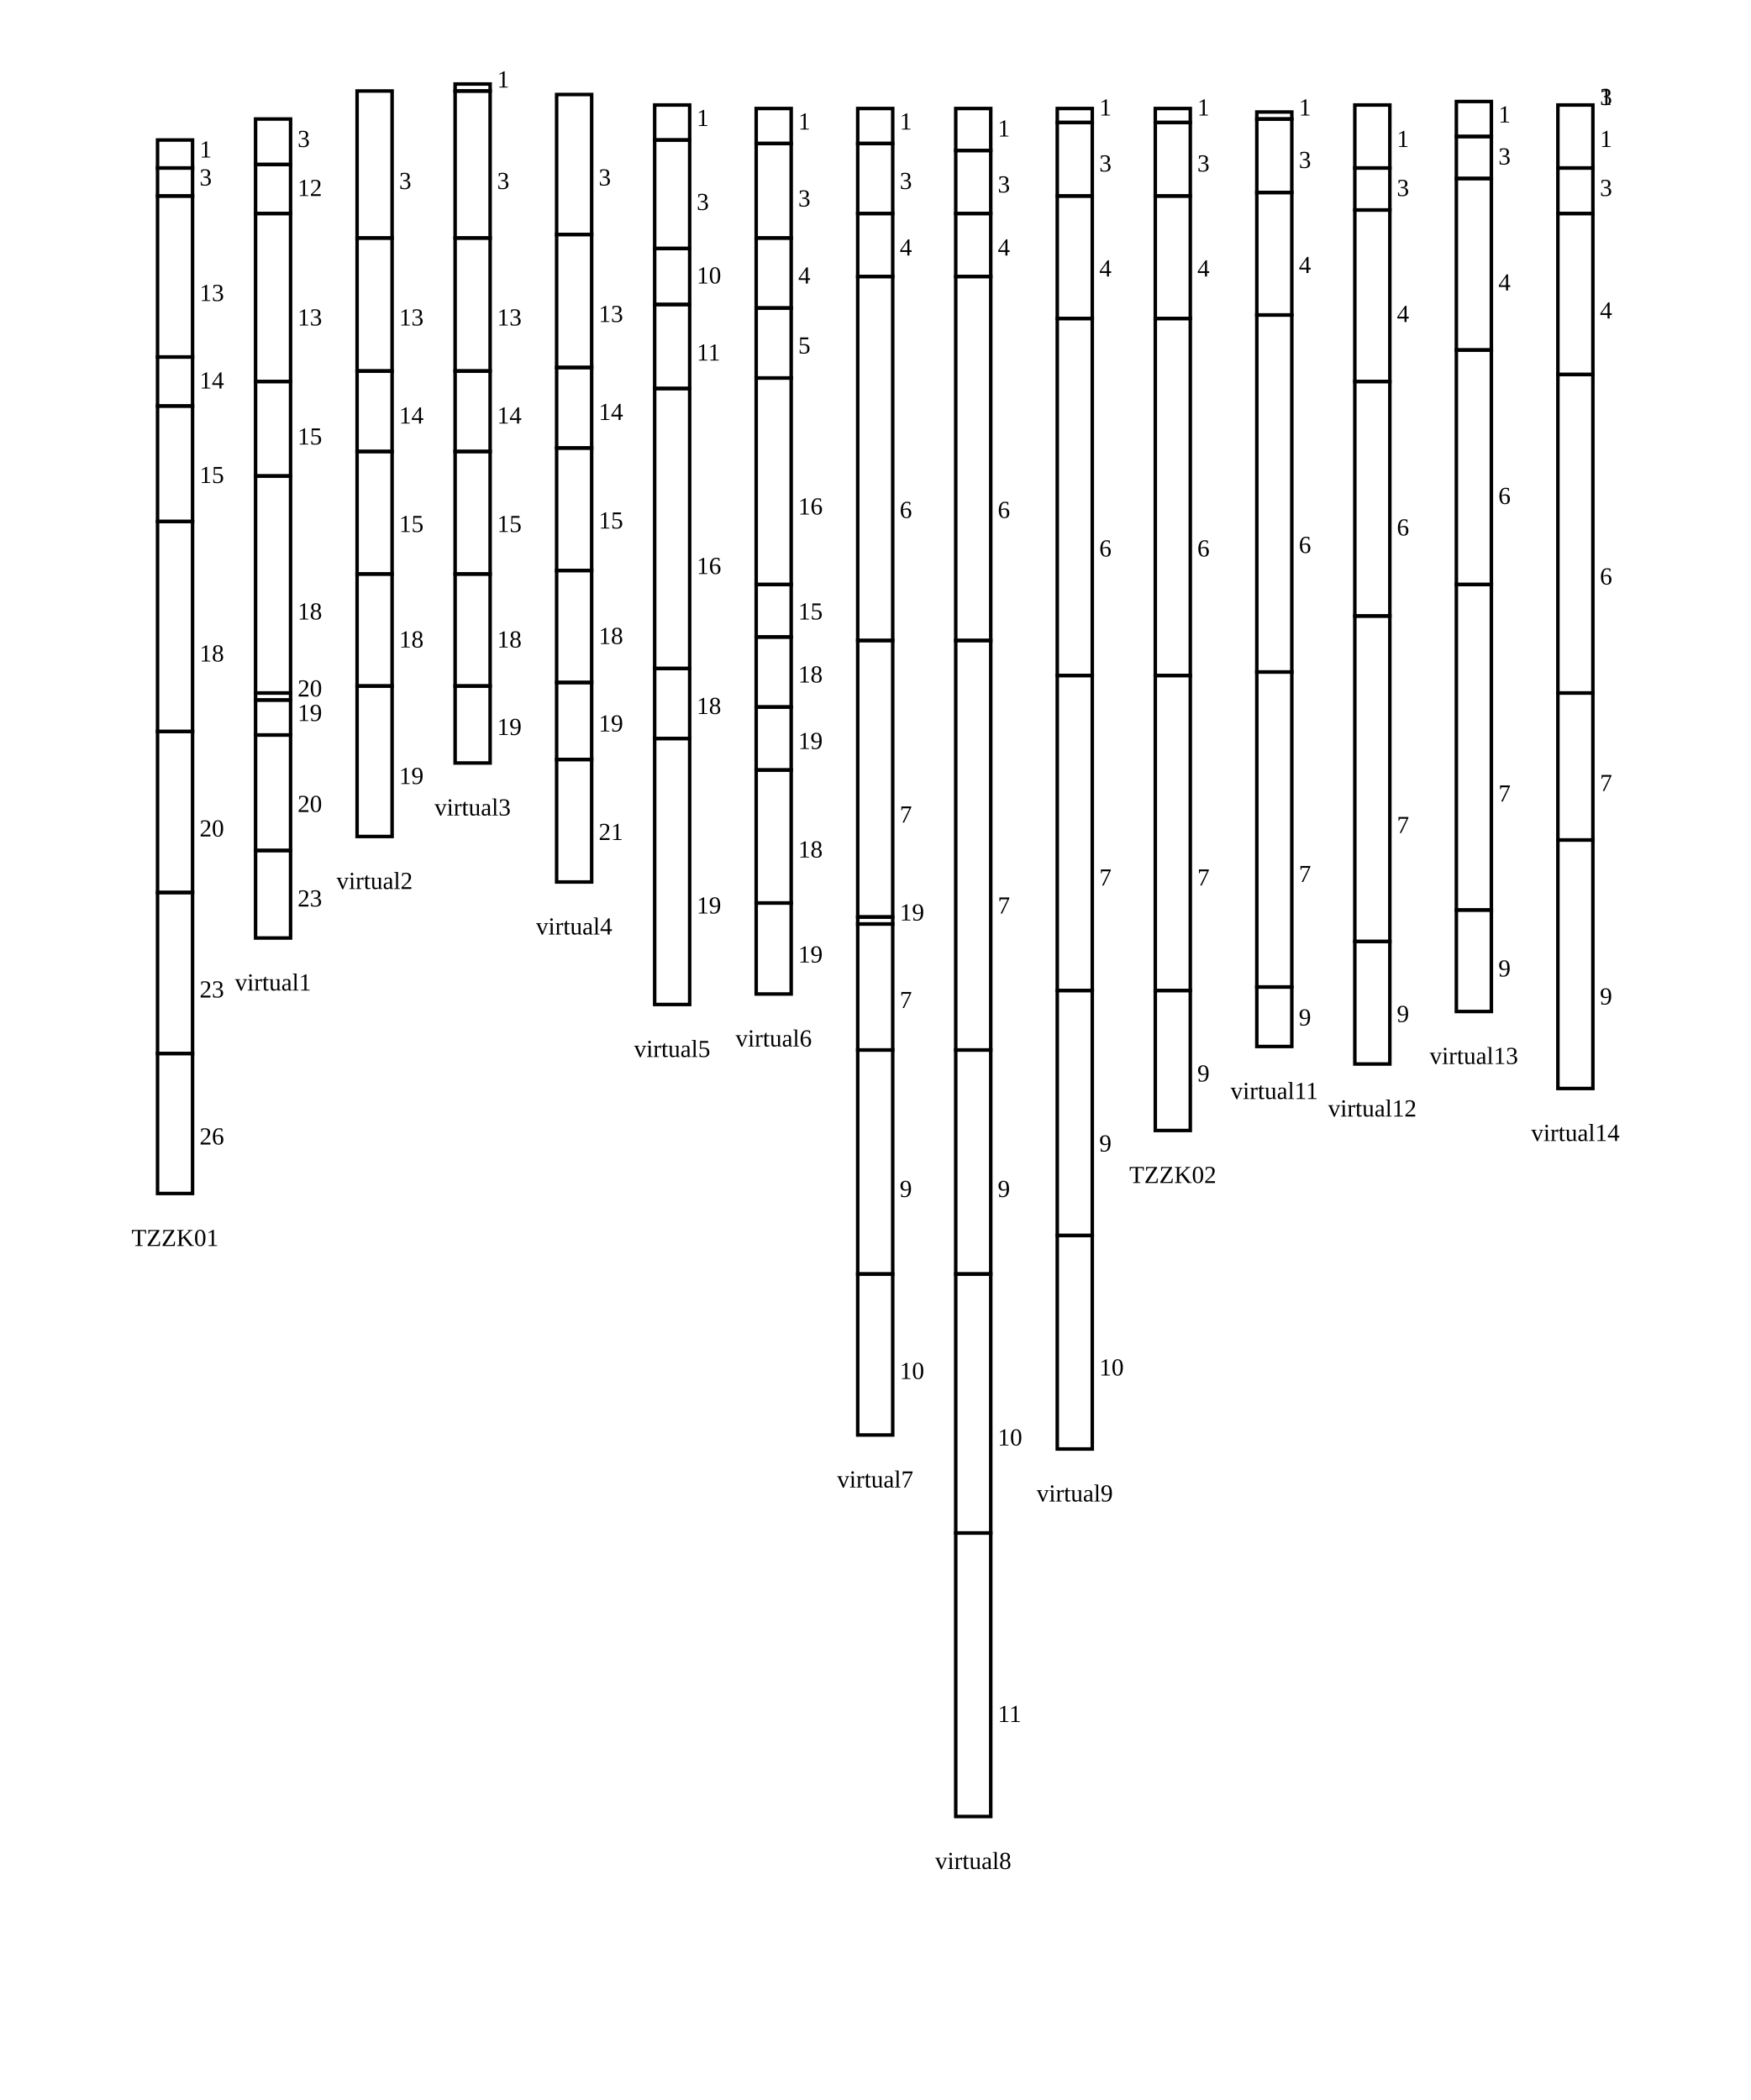
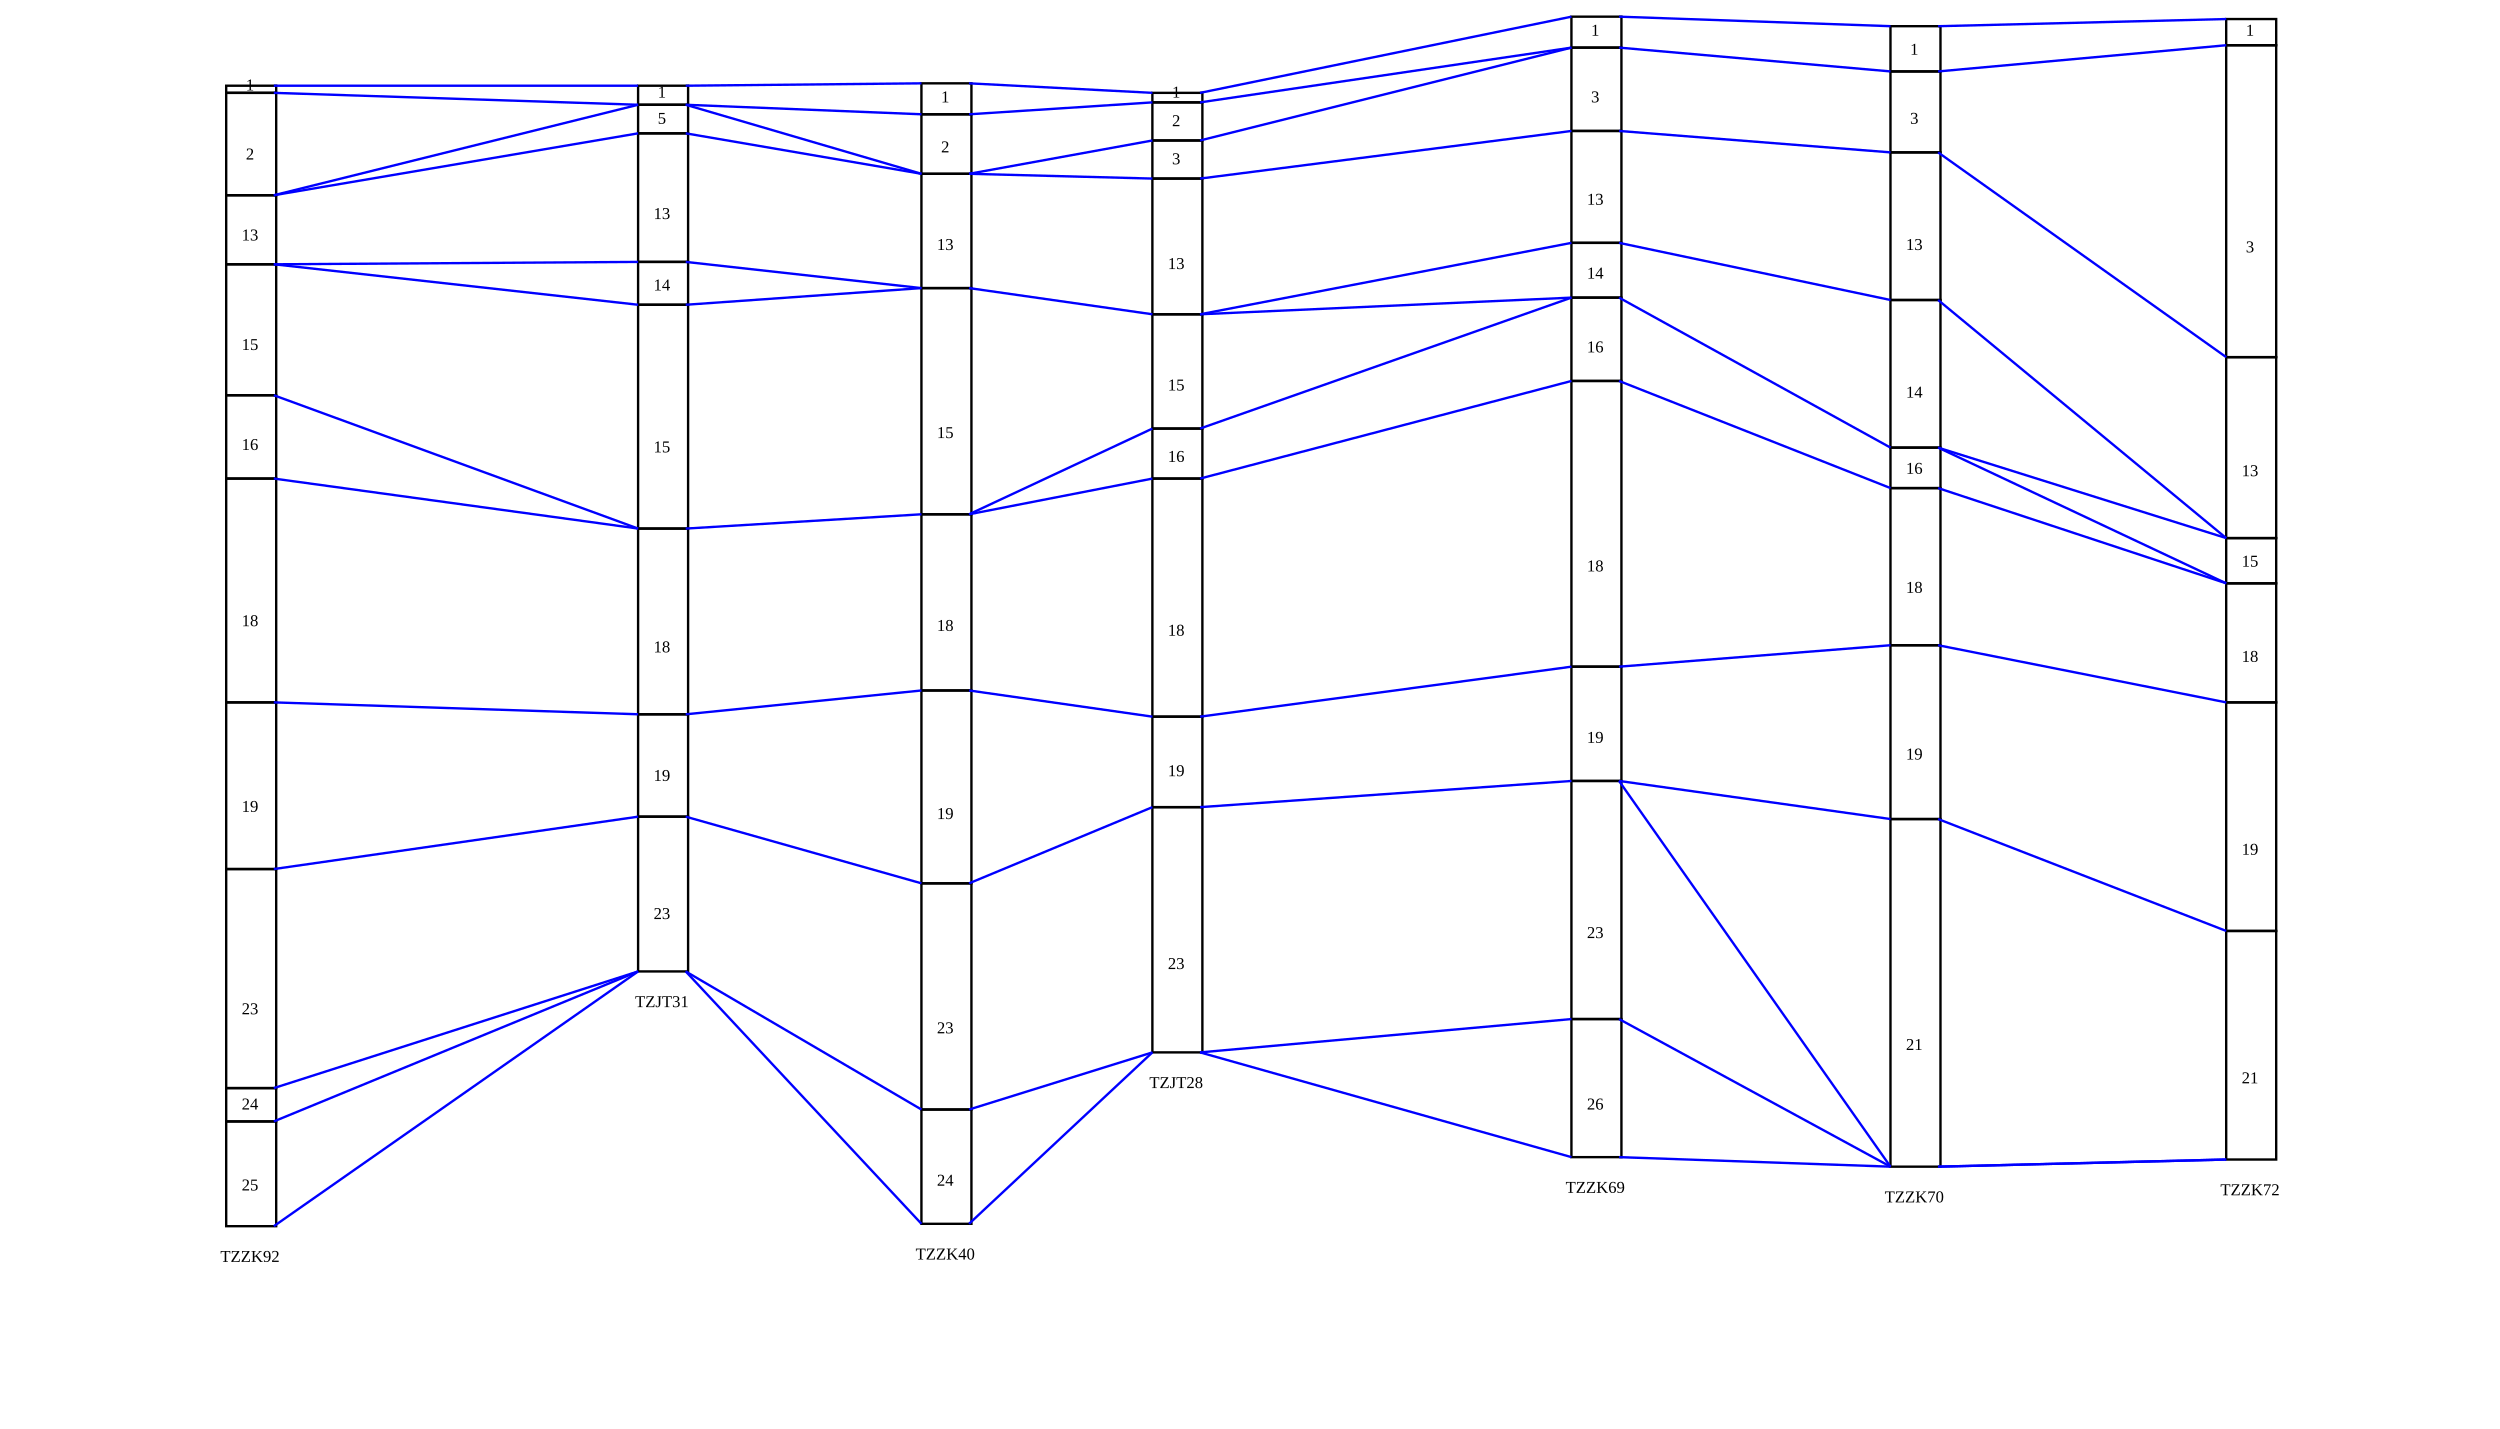
- <svg xmlns="http://www.w3.org/2000/svg" width="500" height="600">
-   <rect x="45" y="40" width="10" height="8" fill="none" stroke="black" stroke-width="1" />
-   <text x="57" y="45" style="text-anchor:start;font-size:7px;fill:black">1</text>
-   <rect x="45" y="48" width="10" height="8" fill="none" stroke="black" stroke-width="1" />
-   <text x="57" y="53" style="text-anchor:start;font-size:7px;fill:black">3</text>
-   <rect x="45" y="56" width="10" height="46" fill="none" stroke="black" stroke-width="1" />
-   <text x="57" y="86" style="text-anchor:start;font-size:7px;fill:black">13</text>
-   <rect x="45" y="102" width="10" height="14" fill="none" stroke="black" stroke-width="1" />
-   <text x="57" y="111" style="text-anchor:start;font-size:7px;fill:black">14</text>
-   <rect x="45" y="116" width="10" height="33" fill="none" stroke="black" stroke-width="1" />
-   <text x="57" y="138" style="text-anchor:start;font-size:7px;fill:black">15</text>
-   <rect x="45" y="149" width="10" height="60" fill="none" stroke="black" stroke-width="1" />
-   <text x="57" y="189" style="text-anchor:start;font-size:7px;fill:black">18</text>
-   <rect x="45" y="209" width="10" height="46" fill="none" stroke="black" stroke-width="1" />
-   <text x="57" y="239" style="text-anchor:start;font-size:7px;fill:black">20</text>
-   <rect x="45" y="255" width="10" height="46" fill="none" stroke="black" stroke-width="1" />
-   <text x="57" y="285" style="text-anchor:start;font-size:7px;fill:black">23</text>
-   <rect x="45" y="301" width="10" height="40" fill="none" stroke="black" stroke-width="1" />
-   <text x="57" y="327" style="text-anchor:start;font-size:7px;fill:black">26</text>
-   <text x="50" y="356" style="text-anchor:middle;font-size:7px;fill:black">TZZK01</text>
-   <rect x="73" y="34" width="10" height="13" fill="none" stroke="black" stroke-width="1" />
-   <text x="85" y="42" style="text-anchor:start;font-size:7px;fill:black">3</text>
-   <rect x="73" y="47" width="10" height="14" fill="none" stroke="black" stroke-width="1" />
-   <text x="85" y="56" style="text-anchor:start;font-size:7px;fill:black">12</text>
-   <rect x="73" y="61" width="10" height="48" fill="none" stroke="black" stroke-width="1" />
-   <text x="85" y="93" style="text-anchor:start;font-size:7px;fill:black">13</text>
-   <rect x="73" y="109" width="10" height="27" fill="none" stroke="black" stroke-width="1" />
-   <text x="85" y="127" style="text-anchor:start;font-size:7px;fill:black">15</text>
-   <rect x="73" y="136" width="10" height="62" fill="none" stroke="black" stroke-width="1" />
-   <text x="85" y="177" style="text-anchor:start;font-size:7px;fill:black">18</text>
-   <rect x="73" y="198" width="10" height="2" fill="none" stroke="black" stroke-width="1" />
-   <text x="85" y="199" style="text-anchor:start;font-size:7px;fill:black">20</text>
-   <rect x="73" y="200" width="10" height="10" fill="none" stroke="black" stroke-width="1" />
-   <text x="85" y="206" style="text-anchor:start;font-size:7px;fill:black">19</text>
-   <rect x="73" y="210" width="10" height="33" fill="none" stroke="black" stroke-width="1" />
-   <text x="85" y="232" style="text-anchor:start;font-size:7px;fill:black">20</text>
-   <rect x="73" y="243" width="10" height="25" fill="none" stroke="black" stroke-width="1" />
-   <text x="85" y="259" style="text-anchor:start;font-size:7px;fill:black">23</text>
-   <text x="78" y="283" style="text-anchor:middle;font-size:7px;fill:black">virtual1</text>
-   <rect x="102" y="26" width="10" height="42" fill="none" stroke="black" stroke-width="1" />
-   <text x="114" y="54" style="text-anchor:start;font-size:7px;fill:black">3</text>
-   <rect x="102" y="68" width="10" height="38" fill="none" stroke="black" stroke-width="1" />
-   <text x="114" y="93" style="text-anchor:start;font-size:7px;fill:black">13</text>
-   <rect x="102" y="106" width="10" height="23" fill="none" stroke="black" stroke-width="1" />
-   <text x="114" y="121" style="text-anchor:start;font-size:7px;fill:black">14</text>
-   <rect x="102" y="129" width="10" height="35" fill="none" stroke="black" stroke-width="1" />
-   <text x="114" y="152" style="text-anchor:start;font-size:7px;fill:black">15</text>
-   <rect x="102" y="164" width="10" height="32" fill="none" stroke="black" stroke-width="1" />
-   <text x="114" y="185" style="text-anchor:start;font-size:7px;fill:black">18</text>
-   <rect x="102" y="196" width="10" height="43" fill="none" stroke="black" stroke-width="1" />
-   <text x="114" y="224" style="text-anchor:start;font-size:7px;fill:black">19</text>
-   <text x="107" y="254" style="text-anchor:middle;font-size:7px;fill:black">virtual2</text>
-   <rect x="130" y="24" width="10" height="2" fill="none" stroke="black" stroke-width="1" />
-   <text x="142" y="25" style="text-anchor:start;font-size:7px;fill:black">1</text>
-   <rect x="130" y="26" width="10" height="42" fill="none" stroke="black" stroke-width="1" />
-   <text x="142" y="54" style="text-anchor:start;font-size:7px;fill:black">3</text>
-   <rect x="130" y="68" width="10" height="38" fill="none" stroke="black" stroke-width="1" />
-   <text x="142" y="93" style="text-anchor:start;font-size:7px;fill:black">13</text>
-   <rect x="130" y="106" width="10" height="23" fill="none" stroke="black" stroke-width="1" />
-   <text x="142" y="121" style="text-anchor:start;font-size:7px;fill:black">14</text>
-   <rect x="130" y="129" width="10" height="35" fill="none" stroke="black" stroke-width="1" />
-   <text x="142" y="152" style="text-anchor:start;font-size:7px;fill:black">15</text>
-   <rect x="130" y="164" width="10" height="32" fill="none" stroke="black" stroke-width="1" />
-   <text x="142" y="185" style="text-anchor:start;font-size:7px;fill:black">18</text>
-   <rect x="130" y="196" width="10" height="22" fill="none" stroke="black" stroke-width="1" />
-   <text x="142" y="210" style="text-anchor:start;font-size:7px;fill:black">19</text>
-   <text x="135" y="233" style="text-anchor:middle;font-size:7px;fill:black">virtual3</text>
-   <rect x="159" y="27" width="10" height="40" fill="none" stroke="black" stroke-width="1" />
-   <text x="171" y="53" style="text-anchor:start;font-size:7px;fill:black">3</text>
-   <rect x="159" y="67" width="10" height="38" fill="none" stroke="black" stroke-width="1" />
-   <text x="171" y="92" style="text-anchor:start;font-size:7px;fill:black">13</text>
-   <rect x="159" y="105" width="10" height="23" fill="none" stroke="black" stroke-width="1" />
-   <text x="171" y="120" style="text-anchor:start;font-size:7px;fill:black">14</text>
-   <rect x="159" y="128" width="10" height="35" fill="none" stroke="black" stroke-width="1" />
-   <text x="171" y="151" style="text-anchor:start;font-size:7px;fill:black">15</text>
-   <rect x="159" y="163" width="10" height="32" fill="none" stroke="black" stroke-width="1" />
-   <text x="171" y="184" style="text-anchor:start;font-size:7px;fill:black">18</text>
-   <rect x="159" y="195" width="10" height="22" fill="none" stroke="black" stroke-width="1" />
-   <text x="171" y="209" style="text-anchor:start;font-size:7px;fill:black">19</text>
-   <rect x="159" y="217" width="10" height="35" fill="none" stroke="black" stroke-width="1" />
-   <text x="171" y="240" style="text-anchor:start;font-size:7px;fill:black">21</text>
-   <text x="164" y="267" style="text-anchor:middle;font-size:7px;fill:black">virtual4</text>
-   <rect x="187" y="30" width="10" height="10" fill="none" stroke="black" stroke-width="1" />
-   <text x="199" y="36" style="text-anchor:start;font-size:7px;fill:black">1</text>
-   <rect x="187" y="40" width="10" height="31" fill="none" stroke="black" stroke-width="1" />
-   <text x="199" y="60" style="text-anchor:start;font-size:7px;fill:black">3</text>
-   <rect x="187" y="71" width="10" height="16" fill="none" stroke="black" stroke-width="1" />
-   <text x="199" y="81" style="text-anchor:start;font-size:7px;fill:black">10</text>
-   <rect x="187" y="87" width="10" height="24" fill="none" stroke="black" stroke-width="1" />
-   <text x="199" y="103" style="text-anchor:start;font-size:7px;fill:black">11</text>
-   <rect x="187" y="111" width="10" height="80" fill="none" stroke="black" stroke-width="1" />
-   <text x="199" y="164" style="text-anchor:start;font-size:7px;fill:black">16</text>
-   <rect x="187" y="191" width="10" height="20" fill="none" stroke="black" stroke-width="1" />
-   <text x="199" y="204" style="text-anchor:start;font-size:7px;fill:black">18</text>
-   <rect x="187" y="211" width="10" height="76" fill="none" stroke="black" stroke-width="1" />
-   <text x="199" y="261" style="text-anchor:start;font-size:7px;fill:black">19</text>
-   <text x="192" y="302" style="text-anchor:middle;font-size:7px;fill:black">virtual5</text>
-   <rect x="216" y="31" width="10" height="10" fill="none" stroke="black" stroke-width="1" />
-   <text x="228" y="37" style="text-anchor:start;font-size:7px;fill:black">1</text>
-   <rect x="216" y="41" width="10" height="27" fill="none" stroke="black" stroke-width="1" />
-   <text x="228" y="59" style="text-anchor:start;font-size:7px;fill:black">3</text>
-   <rect x="216" y="68" width="10" height="20" fill="none" stroke="black" stroke-width="1" />
-   <text x="228" y="81" style="text-anchor:start;font-size:7px;fill:black">4</text>
-   <rect x="216" y="88" width="10" height="20" fill="none" stroke="black" stroke-width="1" />
-   <text x="228" y="101" style="text-anchor:start;font-size:7px;fill:black">5</text>
-   <rect x="216" y="108" width="10" height="59" fill="none" stroke="black" stroke-width="1" />
-   <text x="228" y="147" style="text-anchor:start;font-size:7px;fill:black">16</text>
-   <rect x="216" y="167" width="10" height="15" fill="none" stroke="black" stroke-width="1" />
-   <text x="228" y="177" style="text-anchor:start;font-size:7px;fill:black">15</text>
-   <rect x="216" y="182" width="10" height="20" fill="none" stroke="black" stroke-width="1" />
-   <text x="228" y="195" style="text-anchor:start;font-size:7px;fill:black">18</text>
-   <rect x="216" y="202" width="10" height="18" fill="none" stroke="black" stroke-width="1" />
-   <text x="228" y="214" style="text-anchor:start;font-size:7px;fill:black">19</text>
-   <rect x="216" y="220" width="10" height="38" fill="none" stroke="black" stroke-width="1" />
-   <text x="228" y="245" style="text-anchor:start;font-size:7px;fill:black">18</text>
-   <rect x="216" y="258" width="10" height="26" fill="none" stroke="black" stroke-width="1" />
-   <text x="228" y="275" style="text-anchor:start;font-size:7px;fill:black">19</text>
-   <text x="221" y="299" style="text-anchor:middle;font-size:7px;fill:black">virtual6</text>
-   <rect x="245" y="31" width="10" height="10" fill="none" stroke="black" stroke-width="1" />
-   <text x="257" y="37" style="text-anchor:start;font-size:7px;fill:black">1</text>
-   <rect x="245" y="41" width="10" height="20" fill="none" stroke="black" stroke-width="1" />
-   <text x="257" y="54" style="text-anchor:start;font-size:7px;fill:black">3</text>
-   <rect x="245" y="61" width="10" height="18" fill="none" stroke="black" stroke-width="1" />
-   <text x="257" y="73" style="text-anchor:start;font-size:7px;fill:black">4</text>
-   <rect x="245" y="79" width="10" height="104" fill="none" stroke="black" stroke-width="1" />
-   <text x="257" y="148" style="text-anchor:start;font-size:7px;fill:black">6</text>
-   <rect x="245" y="183" width="10" height="79" fill="none" stroke="black" stroke-width="1" />
-   <text x="257" y="235" style="text-anchor:start;font-size:7px;fill:black">7</text>
-   <rect x="245" y="262" width="10" height="2" fill="none" stroke="black" stroke-width="1" />
-   <text x="257" y="263" style="text-anchor:start;font-size:7px;fill:black">19</text>
-   <rect x="245" y="264" width="10" height="36" fill="none" stroke="black" stroke-width="1" />
-   <text x="257" y="288" style="text-anchor:start;font-size:7px;fill:black">7</text>
-   <rect x="245" y="300" width="10" height="64" fill="none" stroke="black" stroke-width="1" />
-   <text x="257" y="342" style="text-anchor:start;font-size:7px;fill:black">9</text>
-   <rect x="245" y="364" width="10" height="46" fill="none" stroke="black" stroke-width="1" />
-   <text x="257" y="394" style="text-anchor:start;font-size:7px;fill:black">10</text>
-   <text x="250" y="425" style="text-anchor:middle;font-size:7px;fill:black">virtual7</text>
-   <rect x="273" y="31" width="10" height="12" fill="none" stroke="black" stroke-width="1" />
-   <text x="285" y="39" style="text-anchor:start;font-size:7px;fill:black">1</text>
-   <rect x="273" y="43" width="10" height="18" fill="none" stroke="black" stroke-width="1" />
-   <text x="285" y="55" style="text-anchor:start;font-size:7px;fill:black">3</text>
-   <rect x="273" y="61" width="10" height="18" fill="none" stroke="black" stroke-width="1" />
-   <text x="285" y="73" style="text-anchor:start;font-size:7px;fill:black">4</text>
-   <rect x="273" y="79" width="10" height="104" fill="none" stroke="black" stroke-width="1" />
-   <text x="285" y="148" style="text-anchor:start;font-size:7px;fill:black">6</text>
-   <rect x="273" y="183" width="10" height="117" fill="none" stroke="black" stroke-width="1" />
-   <text x="285" y="261" style="text-anchor:start;font-size:7px;fill:black">7</text>
-   <rect x="273" y="300" width="10" height="64" fill="none" stroke="black" stroke-width="1" />
-   <text x="285" y="342" style="text-anchor:start;font-size:7px;fill:black">9</text>
-   <rect x="273" y="364" width="10" height="74" fill="none" stroke="black" stroke-width="1" />
-   <text x="285" y="413" style="text-anchor:start;font-size:7px;fill:black">10</text>
-   <rect x="273" y="438" width="10" height="81" fill="none" stroke="black" stroke-width="1" />
-   <text x="285" y="492" style="text-anchor:start;font-size:7px;fill:black">11</text>
-   <text x="278" y="534" style="text-anchor:middle;font-size:7px;fill:black">virtual8</text>
-   <rect x="302" y="31" width="10" height="4" fill="none" stroke="black" stroke-width="1" />
-   <text x="314" y="33" style="text-anchor:start;font-size:7px;fill:black">1</text>
-   <rect x="302" y="35" width="10" height="21" fill="none" stroke="black" stroke-width="1" />
-   <text x="314" y="49" style="text-anchor:start;font-size:7px;fill:black">3</text>
-   <rect x="302" y="56" width="10" height="35" fill="none" stroke="black" stroke-width="1" />
-   <text x="314" y="79" style="text-anchor:start;font-size:7px;fill:black">4</text>
-   <rect x="302" y="91" width="10" height="102" fill="none" stroke="black" stroke-width="1" />
-   <text x="314" y="159" style="text-anchor:start;font-size:7px;fill:black">6</text>
-   <rect x="302" y="193" width="10" height="90" fill="none" stroke="black" stroke-width="1" />
-   <text x="314" y="253" style="text-anchor:start;font-size:7px;fill:black">7</text>
-   <rect x="302" y="283" width="10" height="70" fill="none" stroke="black" stroke-width="1" />
-   <text x="314" y="329" style="text-anchor:start;font-size:7px;fill:black">9</text>
-   <rect x="302" y="353" width="10" height="61" fill="none" stroke="black" stroke-width="1" />
-   <text x="314" y="393" style="text-anchor:start;font-size:7px;fill:black">10</text>
-   <text x="307" y="429" style="text-anchor:middle;font-size:7px;fill:black">virtual9</text>
-   <rect x="330" y="31" width="10" height="4" fill="none" stroke="black" stroke-width="1" />
-   <text x="342" y="33" style="text-anchor:start;font-size:7px;fill:black">1</text>
-   <rect x="330" y="35" width="10" height="21" fill="none" stroke="black" stroke-width="1" />
-   <text x="342" y="49" style="text-anchor:start;font-size:7px;fill:black">3</text>
-   <rect x="330" y="56" width="10" height="35" fill="none" stroke="black" stroke-width="1" />
-   <text x="342" y="79" style="text-anchor:start;font-size:7px;fill:black">4</text>
-   <rect x="330" y="91" width="10" height="102" fill="none" stroke="black" stroke-width="1" />
-   <text x="342" y="159" style="text-anchor:start;font-size:7px;fill:black">6</text>
-   <rect x="330" y="193" width="10" height="90" fill="none" stroke="black" stroke-width="1" />
-   <text x="342" y="253" style="text-anchor:start;font-size:7px;fill:black">7</text>
-   <rect x="330" y="283" width="10" height="40" fill="none" stroke="black" stroke-width="1" />
-   <text x="342" y="309" style="text-anchor:start;font-size:7px;fill:black">9</text>
-   <text x="335" y="338" style="text-anchor:middle;font-size:7px;fill:black">TZZK02</text>
-   <rect x="359" y="32" width="10" height="2" fill="none" stroke="black" stroke-width="1" />
-   <text x="371" y="33" style="text-anchor:start;font-size:7px;fill:black">1</text>
-   <rect x="359" y="34" width="10" height="21" fill="none" stroke="black" stroke-width="1" />
-   <text x="371" y="48" style="text-anchor:start;font-size:7px;fill:black">3</text>
-   <rect x="359" y="55" width="10" height="35" fill="none" stroke="black" stroke-width="1" />
-   <text x="371" y="78" style="text-anchor:start;font-size:7px;fill:black">4</text>
-   <rect x="359" y="90" width="10" height="102" fill="none" stroke="black" stroke-width="1" />
-   <text x="371" y="158" style="text-anchor:start;font-size:7px;fill:black">6</text>
-   <rect x="359" y="192" width="10" height="90" fill="none" stroke="black" stroke-width="1" />
-   <text x="371" y="252" style="text-anchor:start;font-size:7px;fill:black">7</text>
-   <rect x="359" y="282" width="10" height="17" fill="none" stroke="black" stroke-width="1" />
-   <text x="371" y="293" style="text-anchor:start;font-size:7px;fill:black">9</text>
-   <text x="364" y="314" style="text-anchor:middle;font-size:7px;fill:black">virtual11</text>
-   <rect x="387" y="30" width="10" height="18" fill="none" stroke="black" stroke-width="1" />
-   <text x="399" y="42" style="text-anchor:start;font-size:7px;fill:black">1</text>
-   <rect x="387" y="48" width="10" height="12" fill="none" stroke="black" stroke-width="1" />
-   <text x="399" y="56" style="text-anchor:start;font-size:7px;fill:black">3</text>
-   <rect x="387" y="60" width="10" height="49" fill="none" stroke="black" stroke-width="1" />
-   <text x="399" y="92" style="text-anchor:start;font-size:7px;fill:black">4</text>
-   <rect x="387" y="109" width="10" height="67" fill="none" stroke="black" stroke-width="1" />
-   <text x="399" y="153" style="text-anchor:start;font-size:7px;fill:black">6</text>
-   <rect x="387" y="176" width="10" height="93" fill="none" stroke="black" stroke-width="1" />
-   <text x="399" y="238" style="text-anchor:start;font-size:7px;fill:black">7</text>
-   <rect x="387" y="269" width="10" height="35" fill="none" stroke="black" stroke-width="1" />
-   <text x="399" y="292" style="text-anchor:start;font-size:7px;fill:black">9</text>
-   <text x="392" y="319" style="text-anchor:middle;font-size:7px;fill:black">virtual12</text>
-   <rect x="416" y="29" width="10" height="10" fill="none" stroke="black" stroke-width="1" />
-   <text x="428" y="35" style="text-anchor:start;font-size:7px;fill:black">1</text>
-   <rect x="416" y="39" width="10" height="12" fill="none" stroke="black" stroke-width="1" />
-   <text x="428" y="47" style="text-anchor:start;font-size:7px;fill:black">3</text>
-   <rect x="416" y="51" width="10" height="49" fill="none" stroke="black" stroke-width="1" />
-   <text x="428" y="83" style="text-anchor:start;font-size:7px;fill:black">4</text>
-   <rect x="416" y="100" width="10" height="67" fill="none" stroke="black" stroke-width="1" />
-   <text x="428" y="144" style="text-anchor:start;font-size:7px;fill:black">6</text>
-   <rect x="416" y="167" width="10" height="93" fill="none" stroke="black" stroke-width="1" />
-   <text x="428" y="229" style="text-anchor:start;font-size:7px;fill:black">7</text>
-   <rect x="416" y="260" width="10" height="29" fill="none" stroke="black" stroke-width="1" />
-   <text x="428" y="279" style="text-anchor:start;font-size:7px;fill:black">9</text>
-   <text x="421" y="304" style="text-anchor:middle;font-size:7px;fill:black">virtual13</text>
-   <rect x="445" y="30" width="10" height="0" fill="none" stroke="black" stroke-width="1" />
-   <text x="457" y="30" style="text-anchor:start;font-size:7px;fill:black">1</text>
-   <rect x="445" y="30" width="10" height="0" fill="none" stroke="black" stroke-width="1" />
-   <text x="457" y="30" style="text-anchor:start;font-size:7px;fill:black">3</text>
-   <rect x="445" y="30" width="10" height="18" fill="none" stroke="black" stroke-width="1" />
-   <text x="457" y="42" style="text-anchor:start;font-size:7px;fill:black">1</text>
-   <rect x="445" y="48" width="10" height="13" fill="none" stroke="black" stroke-width="1" />
-   <text x="457" y="56" style="text-anchor:start;font-size:7px;fill:black">3</text>
-   <rect x="445" y="61" width="10" height="46" fill="none" stroke="black" stroke-width="1" />
-   <text x="457" y="91" style="text-anchor:start;font-size:7px;fill:black">4</text>
-   <rect x="445" y="107" width="10" height="91" fill="none" stroke="black" stroke-width="1" />
-   <text x="457" y="167" style="text-anchor:start;font-size:7px;fill:black">6</text>
-   <rect x="445" y="198" width="10" height="42" fill="none" stroke="black" stroke-width="1" />
-   <text x="457" y="226" style="text-anchor:start;font-size:7px;fill:black">7</text>
-   <rect x="445" y="240" width="10" height="71" fill="none" stroke="black" stroke-width="1" />
-   <text x="457" y="287" style="text-anchor:start;font-size:7px;fill:black">9</text>
-   <text x="450" y="326" style="text-anchor:middle;font-size:7px;fill:black">virtual14</text>
+ <svg xmlns="http://www.w3.org/2000/svg" width="1050" height="600">
+   <rect x="95" y="36" width="21" height="3" fill="none" stroke="black" stroke-width="1" />
+   <text x="105" y="38" style="text-anchor:middle;font-size:7px;fill:black">1</text>
+   <rect x="95" y="39" width="21" height="43" fill="none" stroke="black" stroke-width="1" />
+   <text x="105" y="67" style="text-anchor:middle;font-size:7px;fill:black">2</text>
+   <rect x="95" y="82" width="21" height="29" fill="none" stroke="black" stroke-width="1" />
+   <text x="105" y="101" style="text-anchor:middle;font-size:7px;fill:black">13</text>
+   <rect x="95" y="111" width="21" height="55" fill="none" stroke="black" stroke-width="1" />
+   <text x="105" y="147" style="text-anchor:middle;font-size:7px;fill:black">15</text>
+   <rect x="95" y="166" width="21" height="35" fill="none" stroke="black" stroke-width="1" />
+   <text x="105" y="189" style="text-anchor:middle;font-size:7px;fill:black">16</text>
+   <rect x="95" y="201" width="21" height="94" fill="none" stroke="black" stroke-width="1" />
+   <text x="105" y="263" style="text-anchor:middle;font-size:7px;fill:black">18</text>
+   <rect x="95" y="295" width="21" height="70" fill="none" stroke="black" stroke-width="1" />
+   <text x="105" y="341" style="text-anchor:middle;font-size:7px;fill:black">19</text>
+   <rect x="95" y="365" width="21" height="92" fill="none" stroke="black" stroke-width="1" />
+   <text x="105" y="426" style="text-anchor:middle;font-size:7px;fill:black">23</text>
+   <rect x="95" y="457" width="21" height="14" fill="none" stroke="black" stroke-width="1" />
+   <text x="105" y="466" style="text-anchor:middle;font-size:7px;fill:black">24</text>
+   <rect x="95" y="471" width="21" height="44" fill="none" stroke="black" stroke-width="1" />
+   <text x="105" y="500" style="text-anchor:middle;font-size:7px;fill:black">25</text>
+   <text x="105" y="530" style="text-anchor:middle;font-size:7px;fill:black">TZZK92</text>
+   <rect x="268" y="36" width="21" height="8" fill="none" stroke="black" stroke-width="1" />
+   <text x="278" y="41" style="text-anchor:middle;font-size:7px;fill:black">1</text>
+   <rect x="268" y="44" width="21" height="12" fill="none" stroke="black" stroke-width="1" />
+   <text x="278" y="52" style="text-anchor:middle;font-size:7px;fill:black">5</text>
+   <rect x="268" y="56" width="21" height="54" fill="none" stroke="black" stroke-width="1" />
+   <text x="278" y="92" style="text-anchor:middle;font-size:7px;fill:black">13</text>
+   <rect x="268" y="110" width="21" height="18" fill="none" stroke="black" stroke-width="1" />
+   <text x="278" y="122" style="text-anchor:middle;font-size:7px;fill:black">14</text>
+   <rect x="268" y="128" width="21" height="94" fill="none" stroke="black" stroke-width="1" />
+   <text x="278" y="190" style="text-anchor:middle;font-size:7px;fill:black">15</text>
+   <rect x="268" y="222" width="21" height="78" fill="none" stroke="black" stroke-width="1" />
+   <text x="278" y="274" style="text-anchor:middle;font-size:7px;fill:black">18</text>
+   <rect x="268" y="300" width="21" height="43" fill="none" stroke="black" stroke-width="1" />
+   <text x="278" y="328" style="text-anchor:middle;font-size:7px;fill:black">19</text>
+   <rect x="268" y="343" width="21" height="65" fill="none" stroke="black" stroke-width="1" />
+   <text x="278" y="386" style="text-anchor:middle;font-size:7px;fill:black">23</text>
+   <text x="278" y="423" style="text-anchor:middle;font-size:7px;fill:black">TZJT31</text>
+   <rect x="387" y="35" width="21" height="13" fill="none" stroke="black" stroke-width="1" />
+   <text x="397" y="43" style="text-anchor:middle;font-size:7px;fill:black">1</text>
+   <rect x="387" y="48" width="21" height="25" fill="none" stroke="black" stroke-width="1" />
+   <text x="397" y="64" style="text-anchor:middle;font-size:7px;fill:black">2</text>
+   <rect x="387" y="73" width="21" height="48" fill="none" stroke="black" stroke-width="1" />
+   <text x="397" y="105" style="text-anchor:middle;font-size:7px;fill:black">13</text>
+   <rect x="387" y="121" width="21" height="95" fill="none" stroke="black" stroke-width="1" />
+   <text x="397" y="184" style="text-anchor:middle;font-size:7px;fill:black">15</text>
+   <rect x="387" y="216" width="21" height="74" fill="none" stroke="black" stroke-width="1" />
+   <text x="397" y="265" style="text-anchor:middle;font-size:7px;fill:black">18</text>
+   <rect x="387" y="290" width="21" height="81" fill="none" stroke="black" stroke-width="1" />
+   <text x="397" y="344" style="text-anchor:middle;font-size:7px;fill:black">19</text>
+   <rect x="387" y="371" width="21" height="95" fill="none" stroke="black" stroke-width="1" />
+   <text x="397" y="434" style="text-anchor:middle;font-size:7px;fill:black">23</text>
+   <rect x="387" y="466" width="21" height="48" fill="none" stroke="black" stroke-width="1" />
+   <text x="397" y="498" style="text-anchor:middle;font-size:7px;fill:black">24</text>
+   <text x="397" y="529" style="text-anchor:middle;font-size:7px;fill:black">TZZK40</text>
+   <rect x="484" y="39" width="21" height="4" fill="none" stroke="black" stroke-width="1" />
+   <text x="494" y="41" style="text-anchor:middle;font-size:7px;fill:black">1</text>
+   <rect x="484" y="43" width="21" height="16" fill="none" stroke="black" stroke-width="1" />
+   <text x="494" y="53" style="text-anchor:middle;font-size:7px;fill:black">2</text>
+   <rect x="484" y="59" width="21" height="16" fill="none" stroke="black" stroke-width="1" />
+   <text x="494" y="69" style="text-anchor:middle;font-size:7px;fill:black">3</text>
+   <rect x="484" y="75" width="21" height="57" fill="none" stroke="black" stroke-width="1" />
+   <text x="494" y="113" style="text-anchor:middle;font-size:7px;fill:black">13</text>
+   <rect x="484" y="132" width="21" height="48" fill="none" stroke="black" stroke-width="1" />
+   <text x="494" y="164" style="text-anchor:middle;font-size:7px;fill:black">15</text>
+   <rect x="484" y="180" width="21" height="21" fill="none" stroke="black" stroke-width="1" />
+   <text x="494" y="194" style="text-anchor:middle;font-size:7px;fill:black">16</text>
+   <rect x="484" y="201" width="21" height="100" fill="none" stroke="black" stroke-width="1" />
+   <text x="494" y="267" style="text-anchor:middle;font-size:7px;fill:black">18</text>
+   <rect x="484" y="301" width="21" height="38" fill="none" stroke="black" stroke-width="1" />
+   <text x="494" y="326" style="text-anchor:middle;font-size:7px;fill:black">19</text>
+   <rect x="484" y="339" width="21" height="103" fill="none" stroke="black" stroke-width="1" />
+   <text x="494" y="407" style="text-anchor:middle;font-size:7px;fill:black">23</text>
+   <text x="494" y="457" style="text-anchor:middle;font-size:7px;fill:black">TZJT28</text>
+   <rect x="660" y="7" width="21" height="13" fill="none" stroke="black" stroke-width="1" />
+   <text x="670" y="15" style="text-anchor:middle;font-size:7px;fill:black">1</text>
+   <rect x="660" y="20" width="21" height="35" fill="none" stroke="black" stroke-width="1" />
+   <text x="670" y="43" style="text-anchor:middle;font-size:7px;fill:black">3</text>
+   <rect x="660" y="55" width="21" height="47" fill="none" stroke="black" stroke-width="1" />
+   <text x="670" y="86" style="text-anchor:middle;font-size:7px;fill:black">13</text>
+   <rect x="660" y="102" width="21" height="23" fill="none" stroke="black" stroke-width="1" />
+   <text x="670" y="117" style="text-anchor:middle;font-size:7px;fill:black">14</text>
+   <rect x="660" y="125" width="21" height="35" fill="none" stroke="black" stroke-width="1" />
+   <text x="670" y="148" style="text-anchor:middle;font-size:7px;fill:black">16</text>
+   <rect x="660" y="160" width="21" height="120" fill="none" stroke="black" stroke-width="1" />
+   <text x="670" y="240" style="text-anchor:middle;font-size:7px;fill:black">18</text>
+   <rect x="660" y="280" width="21" height="48" fill="none" stroke="black" stroke-width="1" />
+   <text x="670" y="312" style="text-anchor:middle;font-size:7px;fill:black">19</text>
+   <rect x="660" y="328" width="21" height="100" fill="none" stroke="black" stroke-width="1" />
+   <text x="670" y="394" style="text-anchor:middle;font-size:7px;fill:black">23</text>
+   <rect x="660" y="428" width="21" height="58" fill="none" stroke="black" stroke-width="1" />
+   <text x="670" y="466" style="text-anchor:middle;font-size:7px;fill:black">26</text>
+   <text x="670" y="501" style="text-anchor:middle;font-size:7px;fill:black">TZZK69</text>
+   <rect x="794" y="11" width="21" height="19" fill="none" stroke="black" stroke-width="1" />
+   <text x="804" y="23" style="text-anchor:middle;font-size:7px;fill:black">1</text>
+   <rect x="794" y="30" width="21" height="34" fill="none" stroke="black" stroke-width="1" />
+   <text x="804" y="52" style="text-anchor:middle;font-size:7px;fill:black">3</text>
+   <rect x="794" y="64" width="21" height="62" fill="none" stroke="black" stroke-width="1" />
+   <text x="804" y="105" style="text-anchor:middle;font-size:7px;fill:black">13</text>
+   <rect x="794" y="126" width="21" height="62" fill="none" stroke="black" stroke-width="1" />
+   <text x="804" y="167" style="text-anchor:middle;font-size:7px;fill:black">14</text>
+   <rect x="794" y="188" width="21" height="17" fill="none" stroke="black" stroke-width="1" />
+   <text x="804" y="199" style="text-anchor:middle;font-size:7px;fill:black">16</text>
+   <rect x="794" y="205" width="21" height="66" fill="none" stroke="black" stroke-width="1" />
+   <text x="804" y="249" style="text-anchor:middle;font-size:7px;fill:black">18</text>
+   <rect x="794" y="271" width="21" height="73" fill="none" stroke="black" stroke-width="1" />
+   <text x="804" y="319" style="text-anchor:middle;font-size:7px;fill:black">19</text>
+   <rect x="794" y="344" width="21" height="146" fill="none" stroke="black" stroke-width="1" />
+   <text x="804" y="441" style="text-anchor:middle;font-size:7px;fill:black">21</text>
+   <text x="804" y="505" style="text-anchor:middle;font-size:7px;fill:black">TZZK70</text>
+   <rect x="935" y="8" width="21" height="11" fill="none" stroke="black" stroke-width="1" />
+   <text x="945" y="15" style="text-anchor:middle;font-size:7px;fill:black">1</text>
+   <rect x="935" y="19" width="21" height="131" fill="none" stroke="black" stroke-width="1" />
+   <text x="945" y="106" style="text-anchor:middle;font-size:7px;fill:black">3</text>
+   <rect x="935" y="150" width="21" height="76" fill="none" stroke="black" stroke-width="1" />
+   <text x="945" y="200" style="text-anchor:middle;font-size:7px;fill:black">13</text>
+   <rect x="935" y="226" width="21" height="19" fill="none" stroke="black" stroke-width="1" />
+   <text x="945" y="238" style="text-anchor:middle;font-size:7px;fill:black">15</text>
+   <rect x="935" y="245" width="21" height="50" fill="none" stroke="black" stroke-width="1" />
+   <text x="945" y="278" style="text-anchor:middle;font-size:7px;fill:black">18</text>
+   <rect x="935" y="295" width="21" height="96" fill="none" stroke="black" stroke-width="1" />
+   <text x="945" y="359" style="text-anchor:middle;font-size:7px;fill:black">19</text>
+   <rect x="935" y="391" width="21" height="96" fill="none" stroke="black" stroke-width="1" />
+   <text x="945" y="455" style="text-anchor:middle;font-size:7px;fill:black">21</text>
+   <text x="945" y="502" style="text-anchor:middle;font-size:7px;fill:black">TZZK72</text>
+   <line x1="115" y1="36" x2="268" y2="36" stroke-width="1" stroke="blue" />
+   <line x1="115" y1="39" x2="268" y2="44" stroke-width="1" stroke="blue" />
+   <line x1="115" y1="82" x2="268" y2="44" stroke-width="1" stroke="blue" />
+   <line x1="115" y1="82" x2="268" y2="56" stroke-width="1" stroke="blue" />
+   <line x1="115" y1="111" x2="268" y2="110" stroke-width="1" stroke="blue" />
+   <line x1="115" y1="111" x2="268" y2="128" stroke-width="1" stroke="blue" />
+   <line x1="115" y1="166" x2="268" y2="222" stroke-width="1" stroke="blue" />
+   <line x1="115" y1="201" x2="268" y2="222" stroke-width="1" stroke="blue" />
+   <line x1="115" y1="295" x2="268" y2="300" stroke-width="1" stroke="blue" />
+   <line x1="115" y1="365" x2="268" y2="343" stroke-width="1" stroke="blue" />
+   <line x1="115" y1="457" x2="268" y2="408" stroke-width="1" stroke="blue" />
+   <line x1="115" y1="471" x2="268" y2="408" stroke-width="1" stroke="blue" />
+   <line x1="115" y1="515" x2="268" y2="408" stroke-width="1" stroke="blue" />
+   <line x1="288" y1="36" x2="387" y2="35" stroke-width="1" stroke="blue" />
+   <line x1="288" y1="44" x2="387" y2="48" stroke-width="1" stroke="blue" />
+   <line x1="288" y1="44" x2="387" y2="73" stroke-width="1" stroke="blue" />
+   <line x1="288" y1="56" x2="387" y2="73" stroke-width="1" stroke="blue" />
+   <line x1="288" y1="110" x2="387" y2="121" stroke-width="1" stroke="blue" />
+   <line x1="288" y1="128" x2="387" y2="121" stroke-width="1" stroke="blue" />
+   <line x1="288" y1="222" x2="387" y2="216" stroke-width="1" stroke="blue" />
+   <line x1="288" y1="300" x2="387" y2="290" stroke-width="1" stroke="blue" />
+   <line x1="288" y1="343" x2="387" y2="371" stroke-width="1" stroke="blue" />
+   <line x1="288" y1="408" x2="387" y2="466" stroke-width="1" stroke="blue" />
+   <line x1="288" y1="408" x2="387" y2="514" stroke-width="1" stroke="blue" />
+   <line x1="407" y1="35" x2="484" y2="39" stroke-width="1" stroke="blue" />
+   <line x1="407" y1="48" x2="484" y2="43" stroke-width="1" stroke="blue" />
+   <line x1="407" y1="73" x2="484" y2="59" stroke-width="1" stroke="blue" />
+   <line x1="407" y1="73" x2="484" y2="75" stroke-width="1" stroke="blue" />
+   <line x1="407" y1="121" x2="484" y2="132" stroke-width="1" stroke="blue" />
+   <line x1="407" y1="216" x2="484" y2="180" stroke-width="1" stroke="blue" />
+   <line x1="407" y1="216" x2="484" y2="201" stroke-width="1" stroke="blue" />
+   <line x1="407" y1="290" x2="484" y2="301" stroke-width="1" stroke="blue" />
+   <line x1="407" y1="371" x2="484" y2="339" stroke-width="1" stroke="blue" />
+   <line x1="407" y1="466" x2="484" y2="442" stroke-width="1" stroke="blue" />
+   <line x1="407" y1="514" x2="484" y2="442" stroke-width="1" stroke="blue" />
+   <line x1="504" y1="39" x2="660" y2="7" stroke-width="1" stroke="blue" />
+   <line x1="504" y1="43" x2="660" y2="20" stroke-width="1" stroke="blue" />
+   <line x1="504" y1="59" x2="660" y2="20" stroke-width="1" stroke="blue" />
+   <line x1="504" y1="75" x2="660" y2="55" stroke-width="1" stroke="blue" />
+   <line x1="504" y1="132" x2="660" y2="102" stroke-width="1" stroke="blue" />
+   <line x1="504" y1="132" x2="660" y2="125" stroke-width="1" stroke="blue" />
+   <line x1="504" y1="180" x2="660" y2="125" stroke-width="1" stroke="blue" />
+   <line x1="504" y1="201" x2="660" y2="160" stroke-width="1" stroke="blue" />
+   <line x1="504" y1="301" x2="660" y2="280" stroke-width="1" stroke="blue" />
+   <line x1="504" y1="339" x2="660" y2="328" stroke-width="1" stroke="blue" />
+   <line x1="504" y1="442" x2="660" y2="428" stroke-width="1" stroke="blue" />
+   <line x1="504" y1="442" x2="660" y2="486" stroke-width="1" stroke="blue" />
+   <line x1="680" y1="7" x2="794" y2="11" stroke-width="1" stroke="blue" />
+   <line x1="680" y1="20" x2="794" y2="30" stroke-width="1" stroke="blue" />
+   <line x1="680" y1="55" x2="794" y2="64" stroke-width="1" stroke="blue" />
+   <line x1="680" y1="102" x2="794" y2="126" stroke-width="1" stroke="blue" />
+   <line x1="680" y1="125" x2="794" y2="188" stroke-width="1" stroke="blue" />
+   <line x1="680" y1="160" x2="794" y2="205" stroke-width="1" stroke="blue" />
+   <line x1="680" y1="280" x2="794" y2="271" stroke-width="1" stroke="blue" />
+   <line x1="680" y1="328" x2="794" y2="344" stroke-width="1" stroke="blue" />
+   <line x1="680" y1="328" x2="794" y2="490" stroke-width="1" stroke="blue" />
+   <line x1="680" y1="428" x2="794" y2="490" stroke-width="1" stroke="blue" />
+   <line x1="680" y1="486" x2="794" y2="490" stroke-width="1" stroke="blue" />
+   <line x1="814" y1="11" x2="935" y2="8" stroke-width="1" stroke="blue" />
+   <line x1="814" y1="30" x2="935" y2="19" stroke-width="1" stroke="blue" />
+   <line x1="814" y1="64" x2="935" y2="150" stroke-width="1" stroke="blue" />
+   <line x1="814" y1="126" x2="935" y2="226" stroke-width="1" stroke="blue" />
+   <line x1="814" y1="188" x2="935" y2="226" stroke-width="1" stroke="blue" />
+   <line x1="814" y1="188" x2="935" y2="245" stroke-width="1" stroke="blue" />
+   <line x1="814" y1="205" x2="935" y2="245" stroke-width="1" stroke="blue" />
+   <line x1="814" y1="271" x2="935" y2="295" stroke-width="1" stroke="blue" />
+   <line x1="814" y1="344" x2="935" y2="391" stroke-width="1" stroke="blue" />
+   <line x1="814" y1="490" x2="935" y2="487" stroke-width="1" stroke="blue" />
+   <line x1="814" y1="490" x2="935" y2="487" stroke-width="1" stroke="blue" />
</svg>
